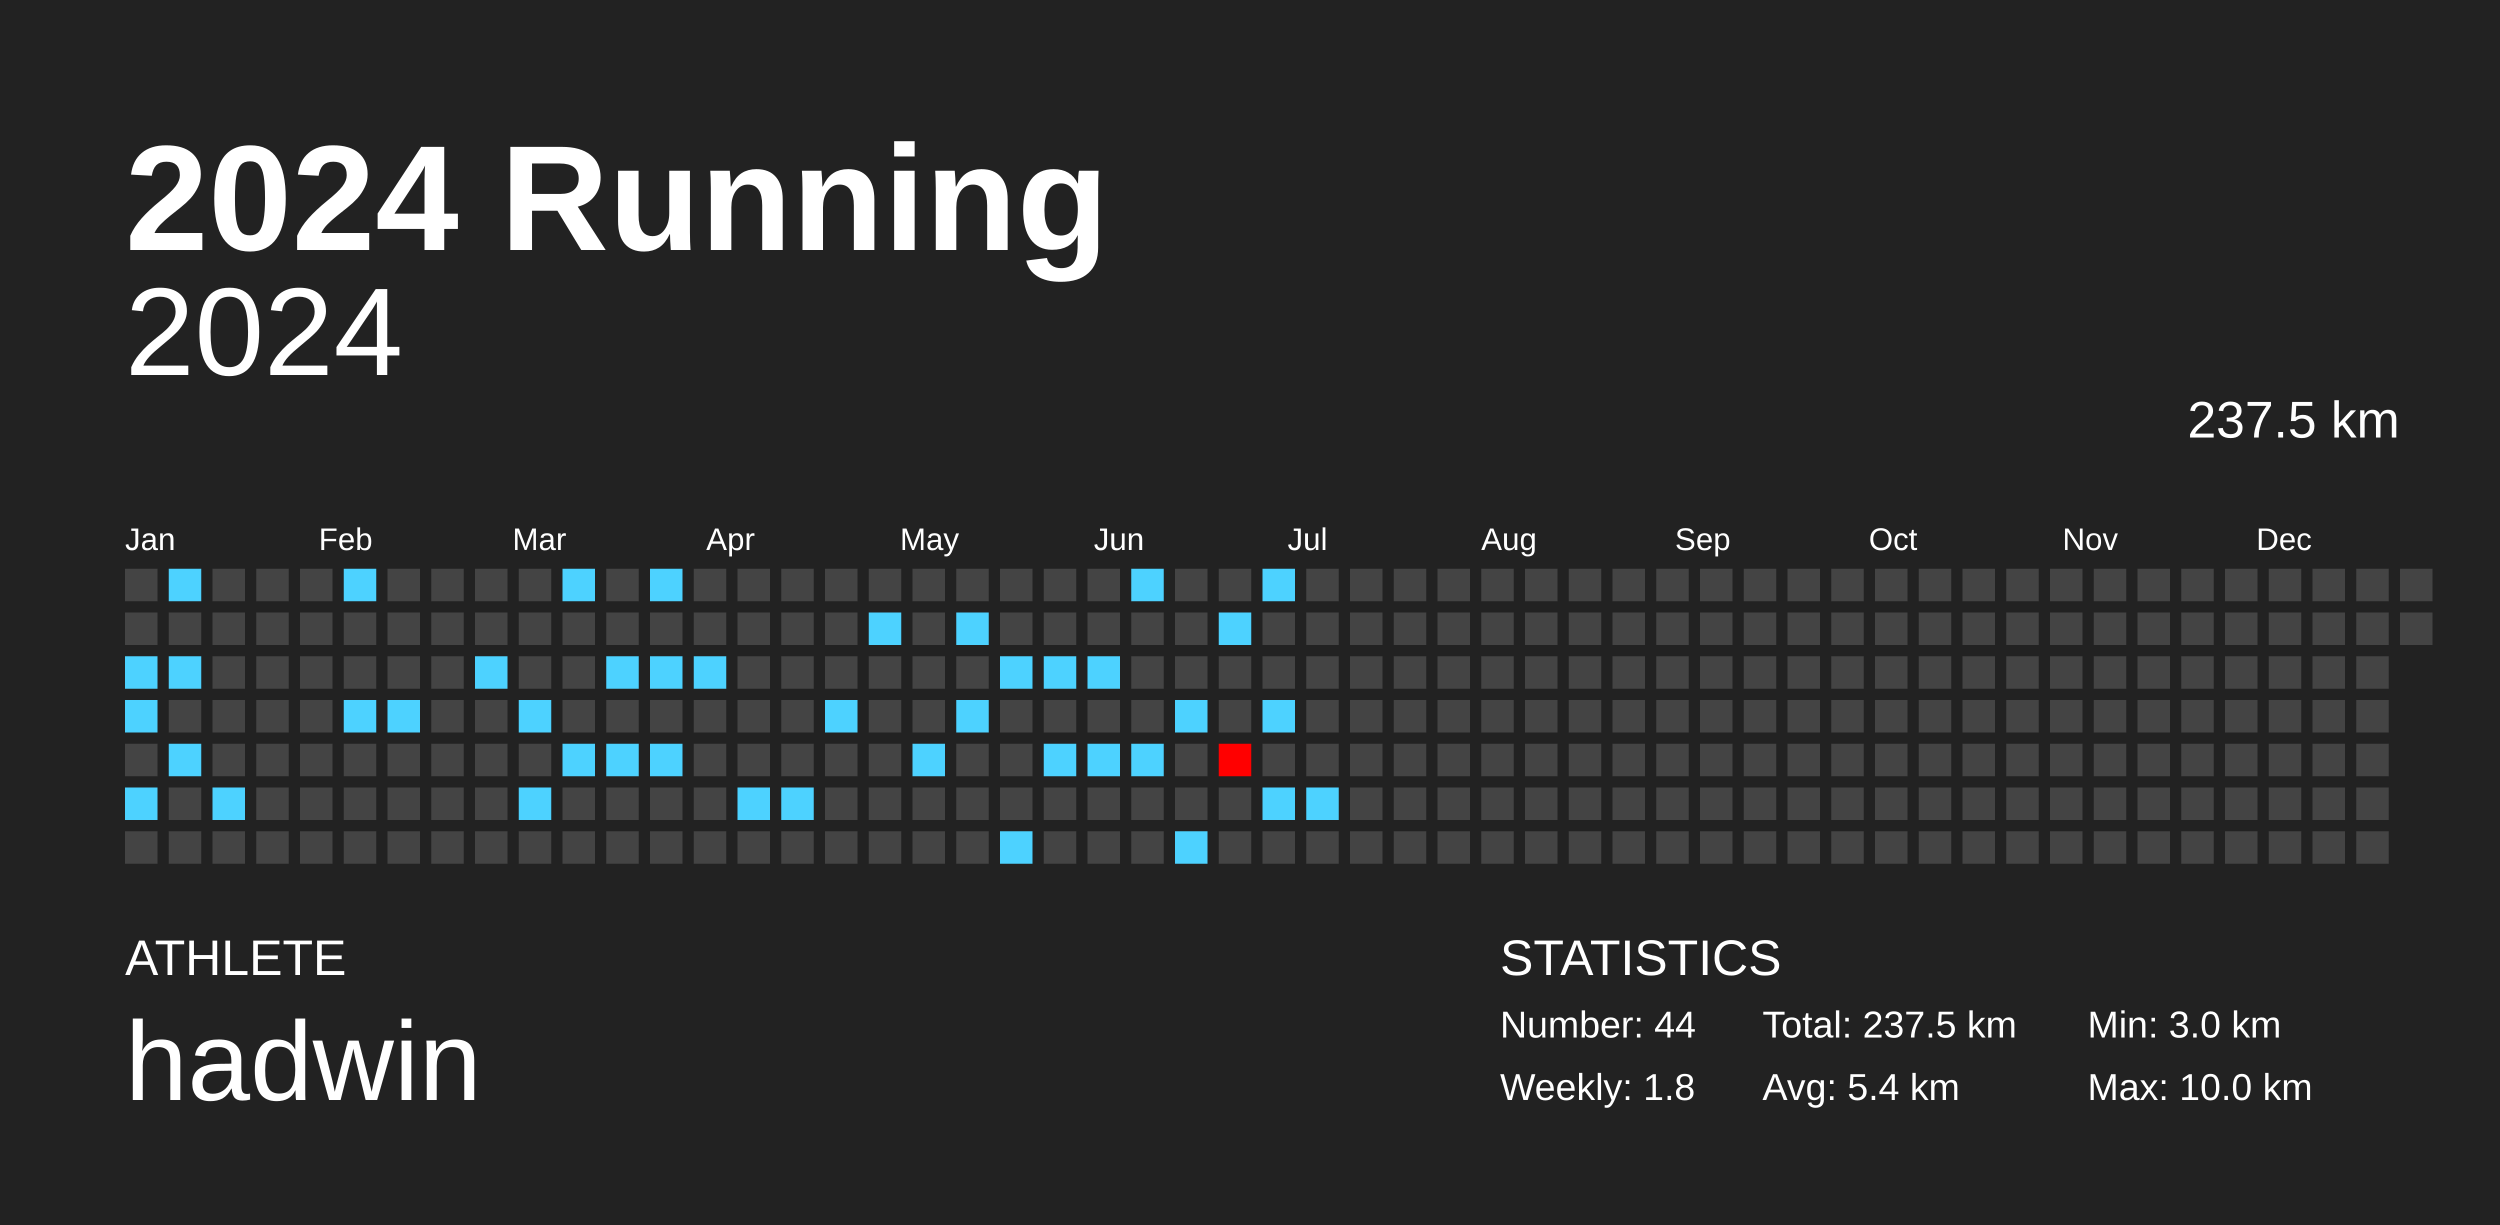
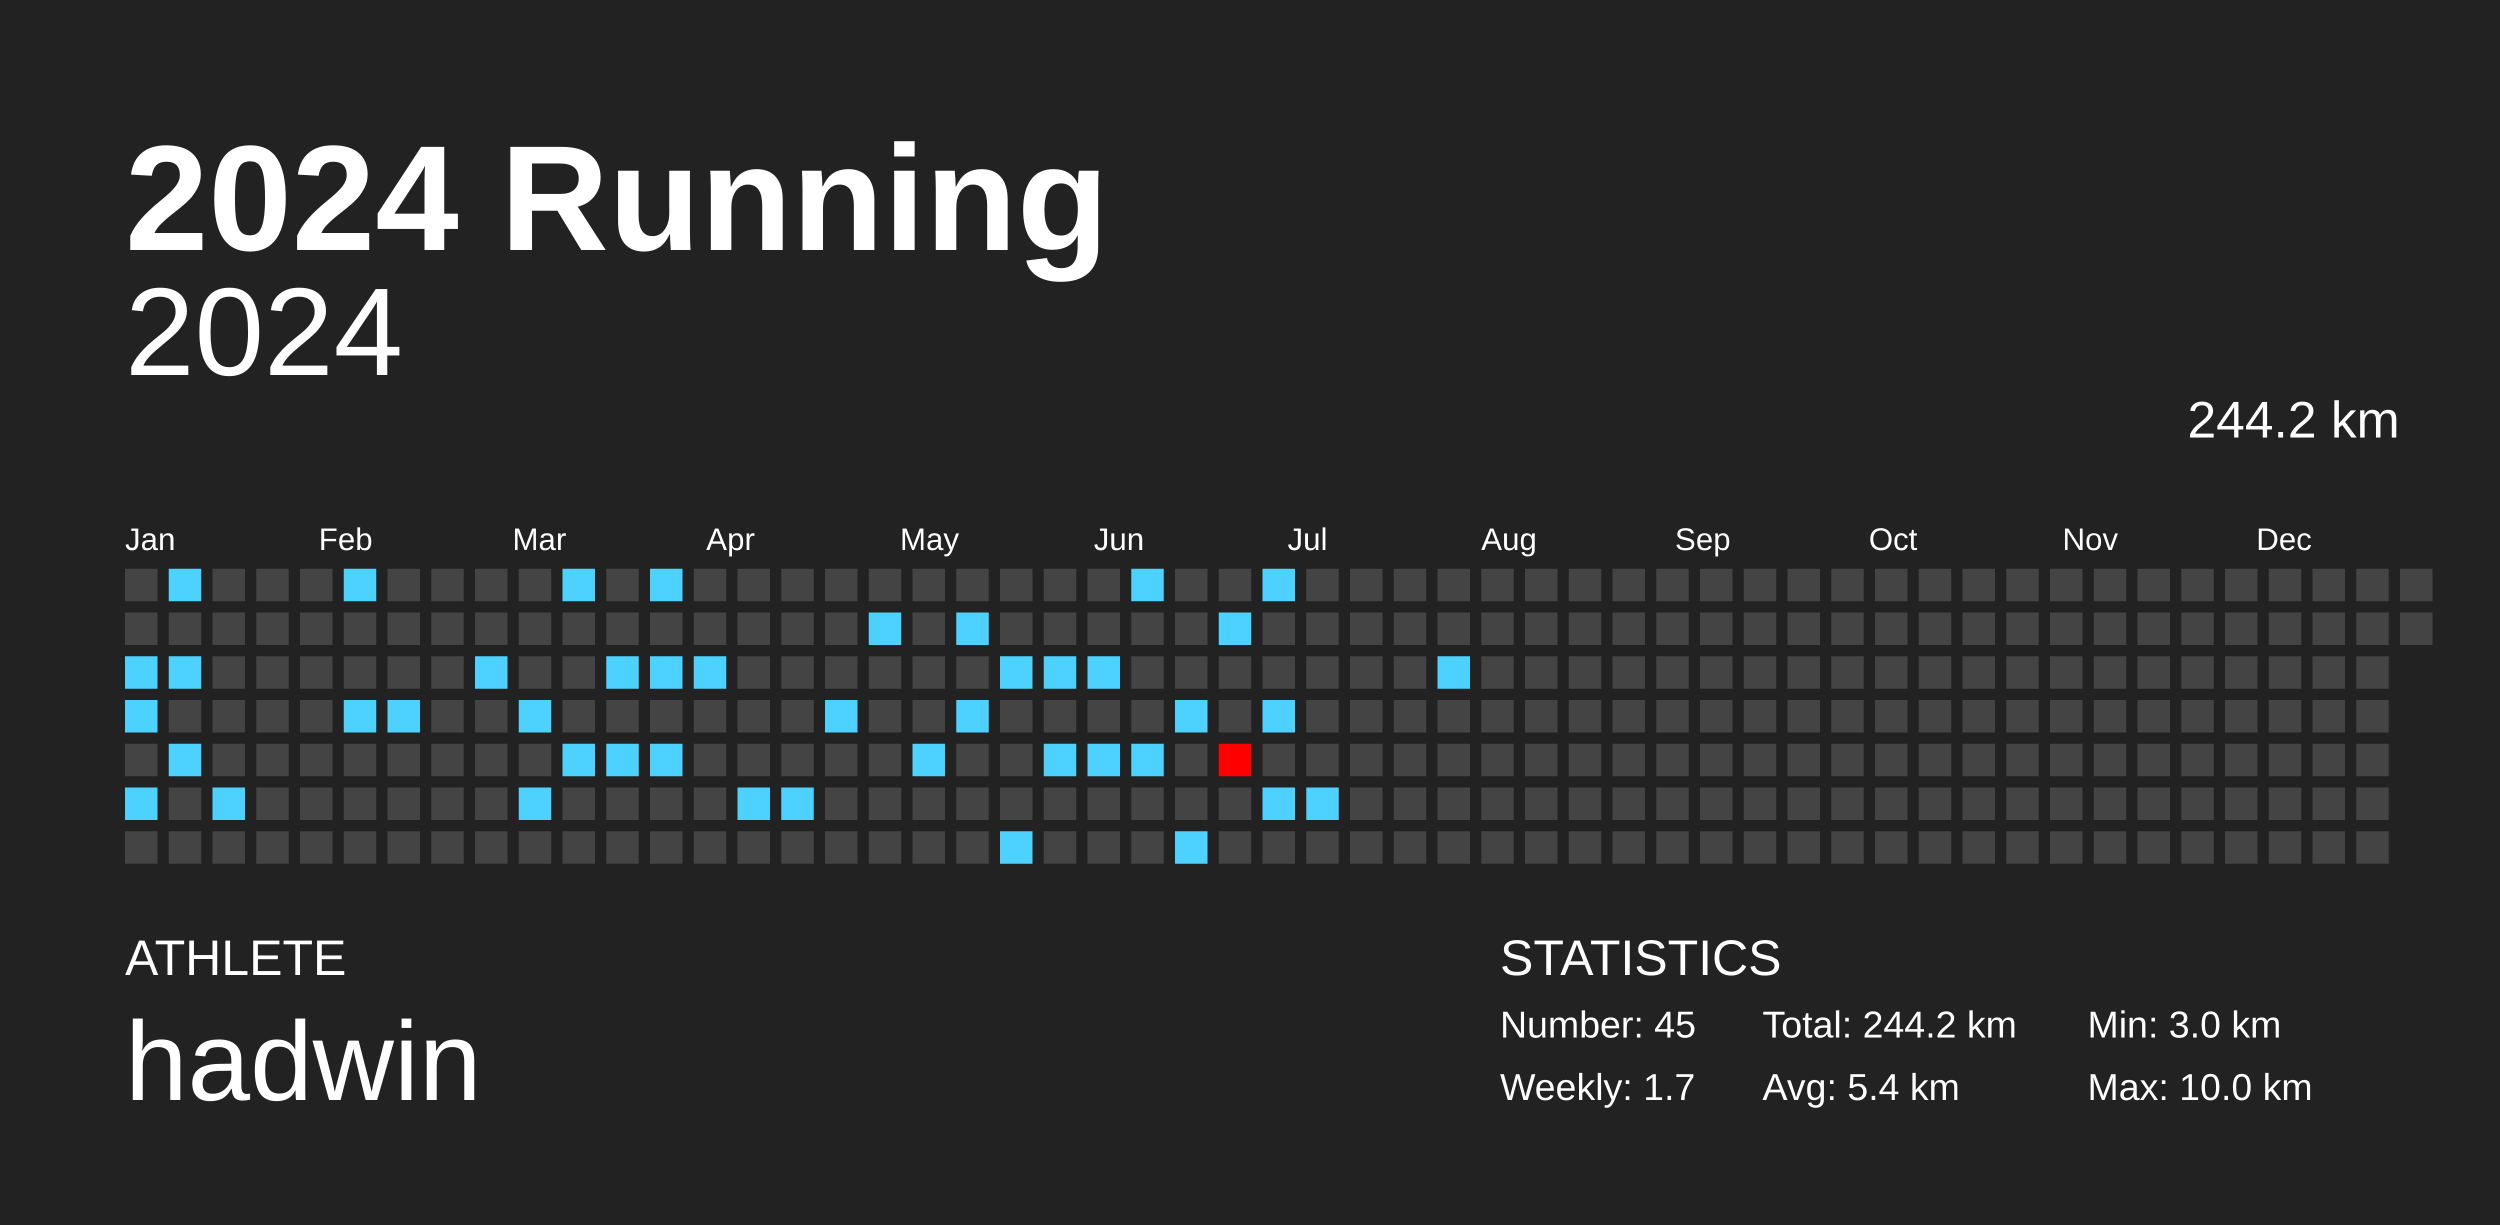
<svg xmlns="http://www.w3.org/2000/svg" baseProfile="full" height="98mm" version="1.1" viewBox="0,0,200,98" width="200mm">
  <defs />
  <rect fill="#222222" height="98" width="200" x="0" y="0" />
  <text fill="#FFFFFF" style="font-size:12px; font-family:Arial; font-weight:bold;" x="10" y="20">2024 Running</text>
  <text fill="#FFFFFF" style="font-size:4px; font-family:Arial" x="10" y="78">ATHLETE</text>
  <text fill="#FFFFFF" style="font-size:9px; font-family:Arial" x="10" y="88">hadwin</text>
  <text fill="#FFFFFF" style="font-size:4px; font-family:Arial" x="120" y="78">STATISTICS</text>
-   <text fill="#FFFFFF" style="font-size:3px; font-family:Arial" x="120" y="83">Number: 44</text>
-   <text fill="#FFFFFF" style="font-size:3px; font-family:Arial" x="120" y="88">Weekly: 1.8</text>
-   <text fill="#FFFFFF" style="font-size:3px; font-family:Arial" x="141" y="83">Total: 237.5 km</text>
+   <text fill="#FFFFFF" style="font-size:3px; font-family:Arial" x="120" y="83">Number: 45</text>
+   <text fill="#FFFFFF" style="font-size:3px; font-family:Arial" x="120" y="88">Weekly: 1.7</text>
+   <text fill="#FFFFFF" style="font-size:3px; font-family:Arial" x="141" y="83">Total: 244.2 km</text>
  <text fill="#FFFFFF" style="font-size:3px; font-family:Arial" x="141" y="88">Avg: 5.4 km</text>
  <text fill="#FFFFFF" style="font-size:3px; font-family:Arial" x="167" y="83">Min: 3.0 km</text>
  <text fill="#FFFFFF" style="font-size:3px; font-family:Arial" x="167" y="88">Max: 10.0 km</text>
  <text alignment-baseline="hanging" fill="#FFFFFF" style="font-size:10.0px; font-family:Arial;" x="10" y="30">2024</text>
-   <text alignment-baseline="hanging" fill="#FFFFFF" style="font-size:4.125px; font-family:Arial;" x="175" y="35">237.5 km</text>
+   <text alignment-baseline="hanging" fill="#FFFFFF" style="font-size:4.125px; font-family:Arial;" x="175" y="35">244.2 km</text>
  <text fill="#FFFFFF" style="font-size:2.5px; font-family:Arial" x="10.0" y="44">Jan</text>
  <text fill="#FFFFFF" style="font-size:2.5px; font-family:Arial" x="25.5" y="44">Feb</text>
  <text fill="#FFFFFF" style="font-size:2.5px; font-family:Arial" x="41.0" y="44">Mar</text>
  <text fill="#FFFFFF" style="font-size:2.5px; font-family:Arial" x="56.5" y="44">Apr</text>
  <text fill="#FFFFFF" style="font-size:2.5px; font-family:Arial" x="72.0" y="44">May</text>
  <text fill="#FFFFFF" style="font-size:2.5px; font-family:Arial" x="87.5" y="44">Jun</text>
  <text fill="#FFFFFF" style="font-size:2.5px; font-family:Arial" x="103.0" y="44">Jul</text>
  <text fill="#FFFFFF" style="font-size:2.5px; font-family:Arial" x="118.5" y="44">Aug</text>
  <text fill="#FFFFFF" style="font-size:2.5px; font-family:Arial" x="134.0" y="44">Sep</text>
  <text fill="#FFFFFF" style="font-size:2.5px; font-family:Arial" x="149.5" y="44">Oct</text>
  <text fill="#FFFFFF" style="font-size:2.5px; font-family:Arial" x="165.0" y="44">Nov</text>
  <text fill="#FFFFFF" style="font-size:2.5px; font-family:Arial" x="180.5" y="44">Dec</text>
  <rect fill="#444444" height="2.6" width="2.6" x="10.0" y="45.5" />
  <rect fill="#444444" height="2.6" width="2.6" x="10.0" y="49.0" />
  <rect fill="#4dd2ff" height="2.6" width="2.6" x="10.0" y="52.5" />
  <rect fill="#4dd2ff" height="2.6" width="2.6" x="10.0" y="56.0" />
  <rect fill="#444444" height="2.6" width="2.6" x="10.0" y="59.5" />
  <rect fill="#4dd2ff" height="2.6" width="2.6" x="10.0" y="63.0" />
  <rect fill="#444444" height="2.6" width="2.6" x="10.0" y="66.5" />
  <rect fill="#4dd2ff" height="2.6" width="2.6" x="13.5" y="45.5" />
  <rect fill="#444444" height="2.6" width="2.6" x="13.5" y="49.0" />
  <rect fill="#4dd2ff" height="2.6" width="2.6" x="13.5" y="52.5" />
  <rect fill="#444444" height="2.6" width="2.6" x="13.5" y="56.0" />
  <rect fill="#4dd2ff" height="2.6" width="2.6" x="13.5" y="59.5" />
  <rect fill="#444444" height="2.6" width="2.6" x="13.5" y="63.0" />
  <rect fill="#444444" height="2.6" width="2.6" x="13.5" y="66.5" />
  <rect fill="#444444" height="2.6" width="2.6" x="17.0" y="45.5" />
  <rect fill="#444444" height="2.6" width="2.6" x="17.0" y="49.0" />
  <rect fill="#444444" height="2.6" width="2.6" x="17.0" y="52.5" />
  <rect fill="#444444" height="2.6" width="2.6" x="17.0" y="56.0" />
  <rect fill="#444444" height="2.6" width="2.6" x="17.0" y="59.5" />
  <rect fill="#4dd2ff" height="2.6" width="2.6" x="17.0" y="63.0" />
  <rect fill="#444444" height="2.6" width="2.6" x="17.0" y="66.5" />
  <rect fill="#444444" height="2.6" width="2.6" x="20.5" y="45.5" />
  <rect fill="#444444" height="2.6" width="2.6" x="20.5" y="49.0" />
  <rect fill="#444444" height="2.6" width="2.6" x="20.5" y="52.5" />
  <rect fill="#444444" height="2.6" width="2.6" x="20.5" y="56.0" />
  <rect fill="#444444" height="2.6" width="2.6" x="20.5" y="59.5" />
  <rect fill="#444444" height="2.6" width="2.6" x="20.5" y="63.0" />
  <rect fill="#444444" height="2.6" width="2.6" x="20.5" y="66.5" />
  <rect fill="#444444" height="2.6" width="2.6" x="24.0" y="45.5" />
  <rect fill="#444444" height="2.6" width="2.6" x="24.0" y="49.0" />
  <rect fill="#444444" height="2.6" width="2.6" x="24.0" y="52.5" />
  <rect fill="#444444" height="2.6" width="2.6" x="24.0" y="56.0" />
  <rect fill="#444444" height="2.6" width="2.6" x="24.0" y="59.5" />
  <rect fill="#444444" height="2.6" width="2.6" x="24.0" y="63.0" />
  <rect fill="#444444" height="2.6" width="2.6" x="24.0" y="66.5" />
  <rect fill="#4dd2ff" height="2.6" width="2.6" x="27.5" y="45.5" />
  <rect fill="#444444" height="2.6" width="2.6" x="27.5" y="49.0" />
  <rect fill="#444444" height="2.6" width="2.6" x="27.5" y="52.5" />
  <rect fill="#4dd2ff" height="2.6" width="2.6" x="27.5" y="56.0" />
  <rect fill="#444444" height="2.6" width="2.6" x="27.5" y="59.5" />
  <rect fill="#444444" height="2.6" width="2.6" x="27.5" y="63.0" />
  <rect fill="#444444" height="2.6" width="2.6" x="27.5" y="66.5" />
  <rect fill="#444444" height="2.6" width="2.6" x="31.0" y="45.5" />
  <rect fill="#444444" height="2.6" width="2.6" x="31.0" y="49.0" />
  <rect fill="#444444" height="2.6" width="2.6" x="31.0" y="52.5" />
  <rect fill="#4dd2ff" height="2.6" width="2.6" x="31.0" y="56.0" />
  <rect fill="#444444" height="2.6" width="2.6" x="31.0" y="59.5" />
  <rect fill="#444444" height="2.6" width="2.6" x="31.0" y="63.0" />
  <rect fill="#444444" height="2.6" width="2.6" x="31.0" y="66.5" />
  <rect fill="#444444" height="2.6" width="2.6" x="34.5" y="45.5" />
  <rect fill="#444444" height="2.6" width="2.6" x="34.5" y="49.0" />
  <rect fill="#444444" height="2.6" width="2.6" x="34.5" y="52.5" />
  <rect fill="#444444" height="2.6" width="2.6" x="34.5" y="56.0" />
  <rect fill="#444444" height="2.6" width="2.6" x="34.5" y="59.5" />
  <rect fill="#444444" height="2.6" width="2.6" x="34.5" y="63.0" />
  <rect fill="#444444" height="2.6" width="2.6" x="34.5" y="66.5" />
  <rect fill="#444444" height="2.6" width="2.6" x="38.0" y="45.5" />
  <rect fill="#444444" height="2.6" width="2.6" x="38.0" y="49.0" />
  <rect fill="#4dd2ff" height="2.6" width="2.6" x="38.0" y="52.5" />
  <rect fill="#444444" height="2.6" width="2.6" x="38.0" y="56.0" />
  <rect fill="#444444" height="2.6" width="2.6" x="38.0" y="59.5" />
  <rect fill="#444444" height="2.6" width="2.6" x="38.0" y="63.0" />
  <rect fill="#444444" height="2.6" width="2.6" x="38.0" y="66.5" />
  <rect fill="#444444" height="2.6" width="2.6" x="41.5" y="45.5" />
  <rect fill="#444444" height="2.6" width="2.6" x="41.5" y="49.0" />
  <rect fill="#444444" height="2.6" width="2.6" x="41.5" y="52.5" />
  <rect fill="#4dd2ff" height="2.6" width="2.6" x="41.5" y="56.0" />
  <rect fill="#444444" height="2.6" width="2.6" x="41.5" y="59.5" />
  <rect fill="#4dd2ff" height="2.6" width="2.6" x="41.5" y="63.0" />
  <rect fill="#444444" height="2.6" width="2.6" x="41.5" y="66.5" />
  <rect fill="#4dd2ff" height="2.6" width="2.6" x="45.0" y="45.5" />
  <rect fill="#444444" height="2.6" width="2.6" x="45.0" y="49.0" />
  <rect fill="#444444" height="2.6" width="2.6" x="45.0" y="52.5" />
  <rect fill="#444444" height="2.6" width="2.6" x="45.0" y="56.0" />
  <rect fill="#4dd2ff" height="2.6" width="2.6" x="45.0" y="59.5" />
  <rect fill="#444444" height="2.6" width="2.6" x="45.0" y="63.0" />
  <rect fill="#444444" height="2.6" width="2.6" x="45.0" y="66.5" />
  <rect fill="#444444" height="2.6" width="2.6" x="48.5" y="45.5" />
  <rect fill="#444444" height="2.6" width="2.6" x="48.5" y="49.0" />
  <rect fill="#4dd2ff" height="2.6" width="2.6" x="48.5" y="52.5" />
  <rect fill="#444444" height="2.6" width="2.6" x="48.5" y="56.0" />
  <rect fill="#4dd2ff" height="2.6" width="2.6" x="48.5" y="59.5" />
  <rect fill="#444444" height="2.6" width="2.6" x="48.5" y="63.0" />
  <rect fill="#444444" height="2.6" width="2.6" x="48.5" y="66.5" />
  <rect fill="#4dd2ff" height="2.6" width="2.6" x="52.0" y="45.5" />
  <rect fill="#444444" height="2.6" width="2.6" x="52.0" y="49.0" />
  <rect fill="#4dd2ff" height="2.6" width="2.6" x="52.0" y="52.5" />
  <rect fill="#444444" height="2.6" width="2.6" x="52.0" y="56.0" />
  <rect fill="#4dd2ff" height="2.6" width="2.6" x="52.0" y="59.5" />
  <rect fill="#444444" height="2.6" width="2.6" x="52.0" y="63.0" />
  <rect fill="#444444" height="2.6" width="2.6" x="52.0" y="66.5" />
  <rect fill="#444444" height="2.6" width="2.6" x="55.5" y="45.5" />
  <rect fill="#444444" height="2.6" width="2.6" x="55.5" y="49.0" />
  <rect fill="#4dd2ff" height="2.6" width="2.6" x="55.5" y="52.5" />
  <rect fill="#444444" height="2.6" width="2.6" x="55.5" y="56.0" />
  <rect fill="#444444" height="2.6" width="2.6" x="55.5" y="59.5" />
  <rect fill="#444444" height="2.6" width="2.6" x="55.5" y="63.0" />
  <rect fill="#444444" height="2.6" width="2.6" x="55.5" y="66.5" />
  <rect fill="#444444" height="2.6" width="2.6" x="59.0" y="45.5" />
  <rect fill="#444444" height="2.6" width="2.6" x="59.0" y="49.0" />
  <rect fill="#444444" height="2.6" width="2.6" x="59.0" y="52.5" />
  <rect fill="#444444" height="2.6" width="2.6" x="59.0" y="56.0" />
  <rect fill="#444444" height="2.6" width="2.6" x="59.0" y="59.5" />
  <rect fill="#4dd2ff" height="2.6" width="2.6" x="59.0" y="63.0" />
  <rect fill="#444444" height="2.6" width="2.6" x="59.0" y="66.5" />
  <rect fill="#444444" height="2.6" width="2.6" x="62.5" y="45.5" />
  <rect fill="#444444" height="2.6" width="2.6" x="62.5" y="49.0" />
  <rect fill="#444444" height="2.6" width="2.6" x="62.5" y="52.5" />
  <rect fill="#444444" height="2.6" width="2.6" x="62.5" y="56.0" />
  <rect fill="#444444" height="2.6" width="2.6" x="62.5" y="59.5" />
  <rect fill="#4dd2ff" height="2.6" width="2.6" x="62.5" y="63.0" />
  <rect fill="#444444" height="2.6" width="2.6" x="62.5" y="66.5" />
  <rect fill="#444444" height="2.6" width="2.6" x="66.0" y="45.5" />
  <rect fill="#444444" height="2.6" width="2.6" x="66.0" y="49.0" />
  <rect fill="#444444" height="2.6" width="2.6" x="66.0" y="52.5" />
  <rect fill="#4dd2ff" height="2.6" width="2.6" x="66.0" y="56.0" />
  <rect fill="#444444" height="2.6" width="2.6" x="66.0" y="59.5" />
  <rect fill="#444444" height="2.6" width="2.6" x="66.0" y="63.0" />
  <rect fill="#444444" height="2.6" width="2.6" x="66.0" y="66.5" />
  <rect fill="#444444" height="2.6" width="2.6" x="69.5" y="45.5" />
  <rect fill="#4dd2ff" height="2.6" width="2.6" x="69.5" y="49.0" />
  <rect fill="#444444" height="2.6" width="2.6" x="69.5" y="52.5" />
  <rect fill="#444444" height="2.6" width="2.6" x="69.5" y="56.0" />
  <rect fill="#444444" height="2.6" width="2.6" x="69.5" y="59.5" />
  <rect fill="#444444" height="2.6" width="2.6" x="69.5" y="63.0" />
  <rect fill="#444444" height="2.6" width="2.6" x="69.5" y="66.5" />
  <rect fill="#444444" height="2.6" width="2.6" x="73.0" y="45.5" />
  <rect fill="#444444" height="2.6" width="2.6" x="73.0" y="49.0" />
  <rect fill="#444444" height="2.6" width="2.6" x="73.0" y="52.5" />
  <rect fill="#444444" height="2.6" width="2.6" x="73.0" y="56.0" />
  <rect fill="#4dd2ff" height="2.6" width="2.6" x="73.0" y="59.5" />
  <rect fill="#444444" height="2.6" width="2.6" x="73.0" y="63.0" />
  <rect fill="#444444" height="2.6" width="2.6" x="73.0" y="66.5" />
  <rect fill="#444444" height="2.6" width="2.6" x="76.5" y="45.5" />
  <rect fill="#4dd2ff" height="2.6" width="2.6" x="76.5" y="49.0" />
  <rect fill="#444444" height="2.6" width="2.6" x="76.5" y="52.5" />
  <rect fill="#4dd2ff" height="2.6" width="2.6" x="76.5" y="56.0" />
  <rect fill="#444444" height="2.6" width="2.6" x="76.5" y="59.5" />
  <rect fill="#444444" height="2.6" width="2.6" x="76.5" y="63.0" />
  <rect fill="#444444" height="2.6" width="2.6" x="76.5" y="66.5" />
  <rect fill="#444444" height="2.6" width="2.6" x="80.0" y="45.5" />
  <rect fill="#444444" height="2.6" width="2.6" x="80.0" y="49.0" />
  <rect fill="#4dd2ff" height="2.6" width="2.6" x="80.0" y="52.5" />
  <rect fill="#444444" height="2.6" width="2.6" x="80.0" y="56.0" />
  <rect fill="#444444" height="2.6" width="2.6" x="80.0" y="59.5" />
  <rect fill="#444444" height="2.6" width="2.6" x="80.0" y="63.0" />
  <rect fill="#4dd2ff" height="2.6" width="2.6" x="80.0" y="66.5" />
  <rect fill="#444444" height="2.6" width="2.6" x="83.5" y="45.5" />
  <rect fill="#444444" height="2.6" width="2.6" x="83.5" y="49.0" />
  <rect fill="#4dd2ff" height="2.6" width="2.6" x="83.5" y="52.5" />
  <rect fill="#444444" height="2.6" width="2.6" x="83.5" y="56.0" />
  <rect fill="#4dd2ff" height="2.6" width="2.6" x="83.5" y="59.5" />
  <rect fill="#444444" height="2.6" width="2.6" x="83.5" y="63.0" />
  <rect fill="#444444" height="2.6" width="2.6" x="83.5" y="66.5" />
  <rect fill="#444444" height="2.6" width="2.6" x="87.0" y="45.5" />
  <rect fill="#444444" height="2.6" width="2.6" x="87.0" y="49.0" />
  <rect fill="#4dd2ff" height="2.6" width="2.6" x="87.0" y="52.5" />
  <rect fill="#444444" height="2.6" width="2.6" x="87.0" y="56.0" />
  <rect fill="#4dd2ff" height="2.6" width="2.6" x="87.0" y="59.5" />
  <rect fill="#444444" height="2.6" width="2.6" x="87.0" y="63.0" />
  <rect fill="#444444" height="2.6" width="2.6" x="87.0" y="66.5" />
  <rect fill="#4dd2ff" height="2.6" width="2.6" x="90.5" y="45.5" />
  <rect fill="#444444" height="2.6" width="2.6" x="90.5" y="49.0" />
  <rect fill="#444444" height="2.6" width="2.6" x="90.5" y="52.5" />
  <rect fill="#444444" height="2.6" width="2.6" x="90.5" y="56.0" />
  <rect fill="#4dd2ff" height="2.6" width="2.6" x="90.5" y="59.5" />
  <rect fill="#444444" height="2.6" width="2.6" x="90.5" y="63.0" />
  <rect fill="#444444" height="2.6" width="2.6" x="90.5" y="66.5" />
  <rect fill="#444444" height="2.6" width="2.6" x="94.0" y="45.5" />
  <rect fill="#444444" height="2.6" width="2.6" x="94.0" y="49.0" />
  <rect fill="#444444" height="2.6" width="2.6" x="94.0" y="52.5" />
  <rect fill="#4dd2ff" height="2.6" width="2.6" x="94.0" y="56.0" />
  <rect fill="#444444" height="2.6" width="2.6" x="94.0" y="59.5" />
  <rect fill="#444444" height="2.6" width="2.6" x="94.0" y="63.0" />
  <rect fill="#4dd2ff" height="2.6" width="2.6" x="94.0" y="66.5" />
  <rect fill="#444444" height="2.6" width="2.6" x="97.5" y="45.5" />
  <rect fill="#4dd2ff" height="2.6" width="2.6" x="97.5" y="49.0" />
  <rect fill="#444444" height="2.6" width="2.6" x="97.5" y="52.5" />
  <rect fill="#444444" height="2.6" width="2.6" x="97.5" y="56.0" />
  <rect fill="#ff0000" height="2.6" width="2.6" x="97.5" y="59.5" />
  <rect fill="#444444" height="2.6" width="2.6" x="97.5" y="63.0" />
  <rect fill="#444444" height="2.6" width="2.6" x="97.5" y="66.5" />
  <rect fill="#4dd2ff" height="2.6" width="2.6" x="101.0" y="45.5" />
  <rect fill="#444444" height="2.6" width="2.6" x="101.0" y="49.0" />
  <rect fill="#444444" height="2.6" width="2.6" x="101.0" y="52.5" />
  <rect fill="#4dd2ff" height="2.6" width="2.6" x="101.0" y="56.0" />
  <rect fill="#444444" height="2.6" width="2.6" x="101.0" y="59.5" />
  <rect fill="#4dd2ff" height="2.6" width="2.6" x="101.0" y="63.0" />
  <rect fill="#444444" height="2.6" width="2.6" x="101.0" y="66.5" />
  <rect fill="#444444" height="2.6" width="2.6" x="104.5" y="45.5" />
  <rect fill="#444444" height="2.6" width="2.6" x="104.5" y="49.0" />
  <rect fill="#444444" height="2.6" width="2.6" x="104.5" y="52.5" />
  <rect fill="#444444" height="2.6" width="2.6" x="104.5" y="56.0" />
  <rect fill="#444444" height="2.6" width="2.6" x="104.5" y="59.5" />
  <rect fill="#4dd2ff" height="2.6" width="2.6" x="104.5" y="63.0" />
  <rect fill="#444444" height="2.6" width="2.6" x="104.5" y="66.5" />
  <rect fill="#444444" height="2.6" width="2.6" x="108.0" y="45.5" />
  <rect fill="#444444" height="2.6" width="2.6" x="108.0" y="49.0" />
  <rect fill="#444444" height="2.6" width="2.6" x="108.0" y="52.5" />
  <rect fill="#444444" height="2.6" width="2.6" x="108.0" y="56.0" />
  <rect fill="#444444" height="2.6" width="2.6" x="108.0" y="59.5" />
  <rect fill="#444444" height="2.6" width="2.6" x="108.0" y="63.0" />
  <rect fill="#444444" height="2.6" width="2.6" x="108.0" y="66.5" />
  <rect fill="#444444" height="2.6" width="2.6" x="111.5" y="45.5" />
  <rect fill="#444444" height="2.6" width="2.6" x="111.5" y="49.0" />
  <rect fill="#444444" height="2.6" width="2.6" x="111.5" y="52.5" />
  <rect fill="#444444" height="2.6" width="2.6" x="111.5" y="56.0" />
  <rect fill="#444444" height="2.6" width="2.6" x="111.5" y="59.5" />
  <rect fill="#444444" height="2.6" width="2.6" x="111.5" y="63.0" />
  <rect fill="#444444" height="2.6" width="2.6" x="111.5" y="66.5" />
  <rect fill="#444444" height="2.6" width="2.6" x="115.0" y="45.5" />
  <rect fill="#444444" height="2.6" width="2.6" x="115.0" y="49.0" />
-   <rect fill="#444444" height="2.6" width="2.6" x="115.0" y="52.5" />
+   <rect fill="#4dd2ff" height="2.6" width="2.6" x="115.0" y="52.5" />
  <rect fill="#444444" height="2.6" width="2.6" x="115.0" y="56.0" />
  <rect fill="#444444" height="2.6" width="2.6" x="115.0" y="59.5" />
  <rect fill="#444444" height="2.6" width="2.6" x="115.0" y="63.0" />
  <rect fill="#444444" height="2.6" width="2.6" x="115.0" y="66.5" />
  <rect fill="#444444" height="2.6" width="2.6" x="118.5" y="45.5" />
  <rect fill="#444444" height="2.6" width="2.6" x="118.5" y="49.0" />
  <rect fill="#444444" height="2.6" width="2.6" x="118.5" y="52.5" />
  <rect fill="#444444" height="2.6" width="2.6" x="118.5" y="56.0" />
  <rect fill="#444444" height="2.6" width="2.6" x="118.5" y="59.5" />
  <rect fill="#444444" height="2.6" width="2.6" x="118.5" y="63.0" />
  <rect fill="#444444" height="2.6" width="2.6" x="118.5" y="66.5" />
  <rect fill="#444444" height="2.6" width="2.6" x="122.0" y="45.5" />
  <rect fill="#444444" height="2.6" width="2.6" x="122.0" y="49.0" />
  <rect fill="#444444" height="2.6" width="2.6" x="122.0" y="52.5" />
  <rect fill="#444444" height="2.6" width="2.6" x="122.0" y="56.0" />
  <rect fill="#444444" height="2.6" width="2.6" x="122.0" y="59.5" />
  <rect fill="#444444" height="2.6" width="2.6" x="122.0" y="63.0" />
  <rect fill="#444444" height="2.6" width="2.6" x="122.0" y="66.5" />
  <rect fill="#444444" height="2.6" width="2.6" x="125.5" y="45.5" />
  <rect fill="#444444" height="2.6" width="2.6" x="125.5" y="49.0" />
  <rect fill="#444444" height="2.6" width="2.6" x="125.5" y="52.5" />
  <rect fill="#444444" height="2.6" width="2.6" x="125.5" y="56.0" />
  <rect fill="#444444" height="2.6" width="2.6" x="125.5" y="59.5" />
  <rect fill="#444444" height="2.6" width="2.6" x="125.5" y="63.0" />
  <rect fill="#444444" height="2.6" width="2.6" x="125.5" y="66.5" />
  <rect fill="#444444" height="2.6" width="2.6" x="129.0" y="45.5" />
  <rect fill="#444444" height="2.6" width="2.6" x="129.0" y="49.0" />
  <rect fill="#444444" height="2.6" width="2.6" x="129.0" y="52.5" />
  <rect fill="#444444" height="2.6" width="2.6" x="129.0" y="56.0" />
  <rect fill="#444444" height="2.6" width="2.6" x="129.0" y="59.5" />
  <rect fill="#444444" height="2.6" width="2.6" x="129.0" y="63.0" />
  <rect fill="#444444" height="2.6" width="2.6" x="129.0" y="66.5" />
  <rect fill="#444444" height="2.6" width="2.6" x="132.5" y="45.5" />
  <rect fill="#444444" height="2.6" width="2.6" x="132.5" y="49.0" />
  <rect fill="#444444" height="2.6" width="2.6" x="132.5" y="52.5" />
  <rect fill="#444444" height="2.6" width="2.6" x="132.5" y="56.0" />
  <rect fill="#444444" height="2.6" width="2.6" x="132.5" y="59.5" />
  <rect fill="#444444" height="2.6" width="2.6" x="132.5" y="63.0" />
  <rect fill="#444444" height="2.6" width="2.6" x="132.5" y="66.5" />
  <rect fill="#444444" height="2.6" width="2.6" x="136.0" y="45.5" />
  <rect fill="#444444" height="2.6" width="2.6" x="136.0" y="49.0" />
  <rect fill="#444444" height="2.6" width="2.6" x="136.0" y="52.5" />
  <rect fill="#444444" height="2.6" width="2.6" x="136.0" y="56.0" />
  <rect fill="#444444" height="2.6" width="2.6" x="136.0" y="59.5" />
  <rect fill="#444444" height="2.6" width="2.6" x="136.0" y="63.0" />
  <rect fill="#444444" height="2.6" width="2.6" x="136.0" y="66.5" />
  <rect fill="#444444" height="2.6" width="2.6" x="139.5" y="45.5" />
  <rect fill="#444444" height="2.6" width="2.6" x="139.5" y="49.0" />
  <rect fill="#444444" height="2.6" width="2.6" x="139.5" y="52.5" />
  <rect fill="#444444" height="2.6" width="2.6" x="139.5" y="56.0" />
  <rect fill="#444444" height="2.6" width="2.6" x="139.5" y="59.5" />
  <rect fill="#444444" height="2.6" width="2.6" x="139.5" y="63.0" />
  <rect fill="#444444" height="2.6" width="2.6" x="139.5" y="66.5" />
  <rect fill="#444444" height="2.6" width="2.6" x="143.0" y="45.5" />
  <rect fill="#444444" height="2.6" width="2.6" x="143.0" y="49.0" />
  <rect fill="#444444" height="2.6" width="2.6" x="143.0" y="52.5" />
  <rect fill="#444444" height="2.6" width="2.6" x="143.0" y="56.0" />
  <rect fill="#444444" height="2.6" width="2.6" x="143.0" y="59.5" />
  <rect fill="#444444" height="2.6" width="2.6" x="143.0" y="63.0" />
  <rect fill="#444444" height="2.6" width="2.6" x="143.0" y="66.5" />
  <rect fill="#444444" height="2.6" width="2.6" x="146.5" y="45.5" />
  <rect fill="#444444" height="2.6" width="2.6" x="146.5" y="49.0" />
  <rect fill="#444444" height="2.6" width="2.6" x="146.5" y="52.5" />
  <rect fill="#444444" height="2.6" width="2.6" x="146.5" y="56.0" />
  <rect fill="#444444" height="2.6" width="2.6" x="146.5" y="59.5" />
  <rect fill="#444444" height="2.6" width="2.6" x="146.5" y="63.0" />
  <rect fill="#444444" height="2.6" width="2.6" x="146.5" y="66.5" />
  <rect fill="#444444" height="2.6" width="2.6" x="150.0" y="45.5" />
  <rect fill="#444444" height="2.6" width="2.6" x="150.0" y="49.0" />
  <rect fill="#444444" height="2.6" width="2.6" x="150.0" y="52.5" />
  <rect fill="#444444" height="2.6" width="2.6" x="150.0" y="56.0" />
  <rect fill="#444444" height="2.6" width="2.6" x="150.0" y="59.5" />
  <rect fill="#444444" height="2.6" width="2.6" x="150.0" y="63.0" />
  <rect fill="#444444" height="2.6" width="2.6" x="150.0" y="66.5" />
  <rect fill="#444444" height="2.6" width="2.6" x="153.5" y="45.5" />
  <rect fill="#444444" height="2.6" width="2.6" x="153.5" y="49.0" />
  <rect fill="#444444" height="2.6" width="2.6" x="153.5" y="52.5" />
  <rect fill="#444444" height="2.6" width="2.6" x="153.5" y="56.0" />
  <rect fill="#444444" height="2.6" width="2.6" x="153.5" y="59.5" />
  <rect fill="#444444" height="2.6" width="2.6" x="153.5" y="63.0" />
  <rect fill="#444444" height="2.6" width="2.6" x="153.5" y="66.5" />
  <rect fill="#444444" height="2.6" width="2.6" x="157.0" y="45.5" />
  <rect fill="#444444" height="2.6" width="2.6" x="157.0" y="49.0" />
  <rect fill="#444444" height="2.6" width="2.6" x="157.0" y="52.5" />
  <rect fill="#444444" height="2.6" width="2.6" x="157.0" y="56.0" />
  <rect fill="#444444" height="2.6" width="2.6" x="157.0" y="59.5" />
  <rect fill="#444444" height="2.6" width="2.6" x="157.0" y="63.0" />
  <rect fill="#444444" height="2.6" width="2.6" x="157.0" y="66.5" />
  <rect fill="#444444" height="2.6" width="2.6" x="160.5" y="45.5" />
  <rect fill="#444444" height="2.6" width="2.6" x="160.5" y="49.0" />
  <rect fill="#444444" height="2.6" width="2.6" x="160.5" y="52.5" />
  <rect fill="#444444" height="2.6" width="2.6" x="160.5" y="56.0" />
  <rect fill="#444444" height="2.6" width="2.6" x="160.5" y="59.5" />
  <rect fill="#444444" height="2.6" width="2.6" x="160.5" y="63.0" />
  <rect fill="#444444" height="2.6" width="2.6" x="160.5" y="66.5" />
  <rect fill="#444444" height="2.6" width="2.6" x="164.0" y="45.5" />
  <rect fill="#444444" height="2.6" width="2.6" x="164.0" y="49.0" />
  <rect fill="#444444" height="2.6" width="2.6" x="164.0" y="52.5" />
  <rect fill="#444444" height="2.6" width="2.6" x="164.0" y="56.0" />
  <rect fill="#444444" height="2.6" width="2.6" x="164.0" y="59.5" />
  <rect fill="#444444" height="2.6" width="2.6" x="164.0" y="63.0" />
  <rect fill="#444444" height="2.6" width="2.6" x="164.0" y="66.5" />
  <rect fill="#444444" height="2.6" width="2.6" x="167.5" y="45.5" />
  <rect fill="#444444" height="2.6" width="2.6" x="167.5" y="49.0" />
  <rect fill="#444444" height="2.6" width="2.6" x="167.5" y="52.5" />
  <rect fill="#444444" height="2.6" width="2.6" x="167.5" y="56.0" />
  <rect fill="#444444" height="2.6" width="2.6" x="167.5" y="59.5" />
  <rect fill="#444444" height="2.6" width="2.6" x="167.5" y="63.0" />
  <rect fill="#444444" height="2.6" width="2.6" x="167.5" y="66.5" />
  <rect fill="#444444" height="2.6" width="2.6" x="171.0" y="45.5" />
  <rect fill="#444444" height="2.6" width="2.6" x="171.0" y="49.0" />
  <rect fill="#444444" height="2.6" width="2.6" x="171.0" y="52.5" />
  <rect fill="#444444" height="2.6" width="2.6" x="171.0" y="56.0" />
  <rect fill="#444444" height="2.6" width="2.6" x="171.0" y="59.5" />
  <rect fill="#444444" height="2.6" width="2.6" x="171.0" y="63.0" />
  <rect fill="#444444" height="2.6" width="2.6" x="171.0" y="66.5" />
  <rect fill="#444444" height="2.6" width="2.6" x="174.5" y="45.5" />
  <rect fill="#444444" height="2.6" width="2.6" x="174.5" y="49.0" />
  <rect fill="#444444" height="2.6" width="2.6" x="174.5" y="52.5" />
  <rect fill="#444444" height="2.6" width="2.6" x="174.5" y="56.0" />
  <rect fill="#444444" height="2.6" width="2.6" x="174.5" y="59.5" />
  <rect fill="#444444" height="2.6" width="2.6" x="174.5" y="63.0" />
  <rect fill="#444444" height="2.6" width="2.6" x="174.5" y="66.5" />
  <rect fill="#444444" height="2.6" width="2.6" x="178.0" y="45.5" />
  <rect fill="#444444" height="2.6" width="2.6" x="178.0" y="49.0" />
  <rect fill="#444444" height="2.6" width="2.6" x="178.0" y="52.5" />
  <rect fill="#444444" height="2.6" width="2.6" x="178.0" y="56.0" />
  <rect fill="#444444" height="2.6" width="2.6" x="178.0" y="59.5" />
  <rect fill="#444444" height="2.6" width="2.6" x="178.0" y="63.0" />
  <rect fill="#444444" height="2.6" width="2.6" x="178.0" y="66.5" />
  <rect fill="#444444" height="2.6" width="2.6" x="181.5" y="45.5" />
  <rect fill="#444444" height="2.6" width="2.6" x="181.5" y="49.0" />
  <rect fill="#444444" height="2.6" width="2.6" x="181.5" y="52.5" />
  <rect fill="#444444" height="2.6" width="2.6" x="181.5" y="56.0" />
  <rect fill="#444444" height="2.6" width="2.6" x="181.5" y="59.5" />
  <rect fill="#444444" height="2.6" width="2.6" x="181.5" y="63.0" />
  <rect fill="#444444" height="2.6" width="2.6" x="181.5" y="66.5" />
  <rect fill="#444444" height="2.6" width="2.6" x="185.0" y="45.5" />
  <rect fill="#444444" height="2.6" width="2.6" x="185.0" y="49.0" />
  <rect fill="#444444" height="2.6" width="2.6" x="185.0" y="52.5" />
  <rect fill="#444444" height="2.6" width="2.6" x="185.0" y="56.0" />
  <rect fill="#444444" height="2.6" width="2.6" x="185.0" y="59.5" />
  <rect fill="#444444" height="2.6" width="2.6" x="185.0" y="63.0" />
  <rect fill="#444444" height="2.6" width="2.6" x="185.0" y="66.5" />
  <rect fill="#444444" height="2.6" width="2.6" x="188.5" y="45.5" />
  <rect fill="#444444" height="2.6" width="2.6" x="188.5" y="49.0" />
  <rect fill="#444444" height="2.6" width="2.6" x="188.5" y="52.5" />
  <rect fill="#444444" height="2.6" width="2.6" x="188.5" y="56.0" />
  <rect fill="#444444" height="2.6" width="2.6" x="188.5" y="59.5" />
  <rect fill="#444444" height="2.6" width="2.6" x="188.5" y="63.0" />
  <rect fill="#444444" height="2.6" width="2.6" x="188.5" y="66.5" />
  <rect fill="#444444" height="2.6" width="2.6" x="192.0" y="45.5" />
  <rect fill="#444444" height="2.6" width="2.6" x="192.0" y="49.0" />
</svg>
